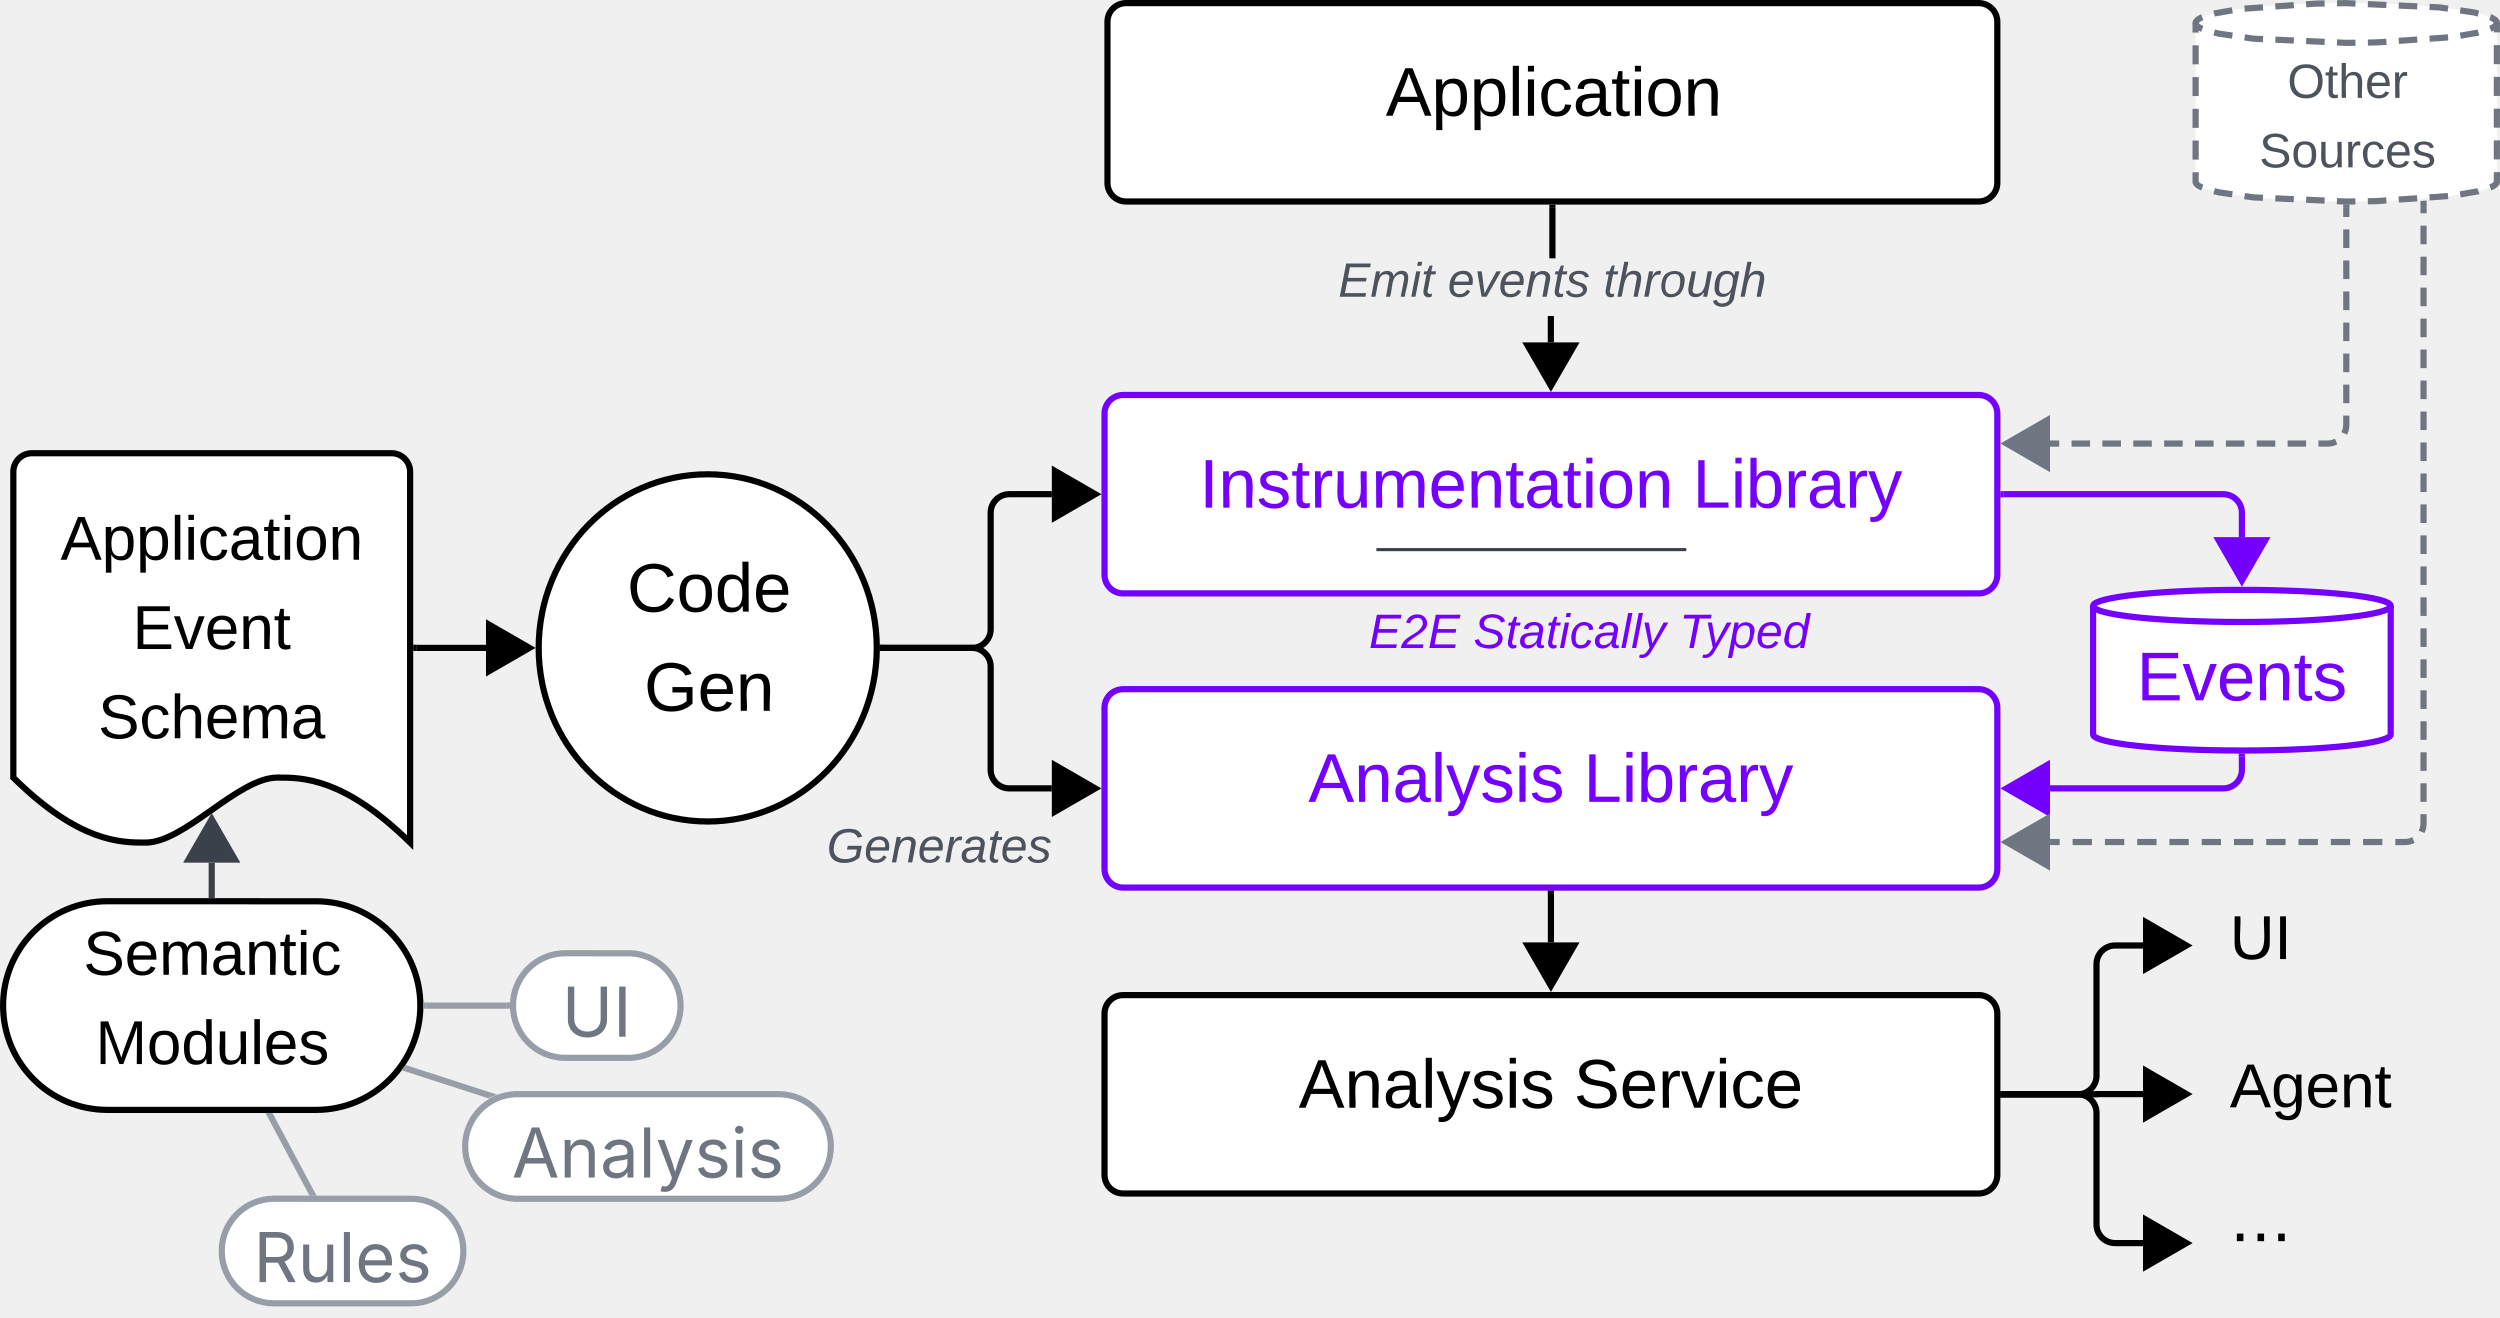
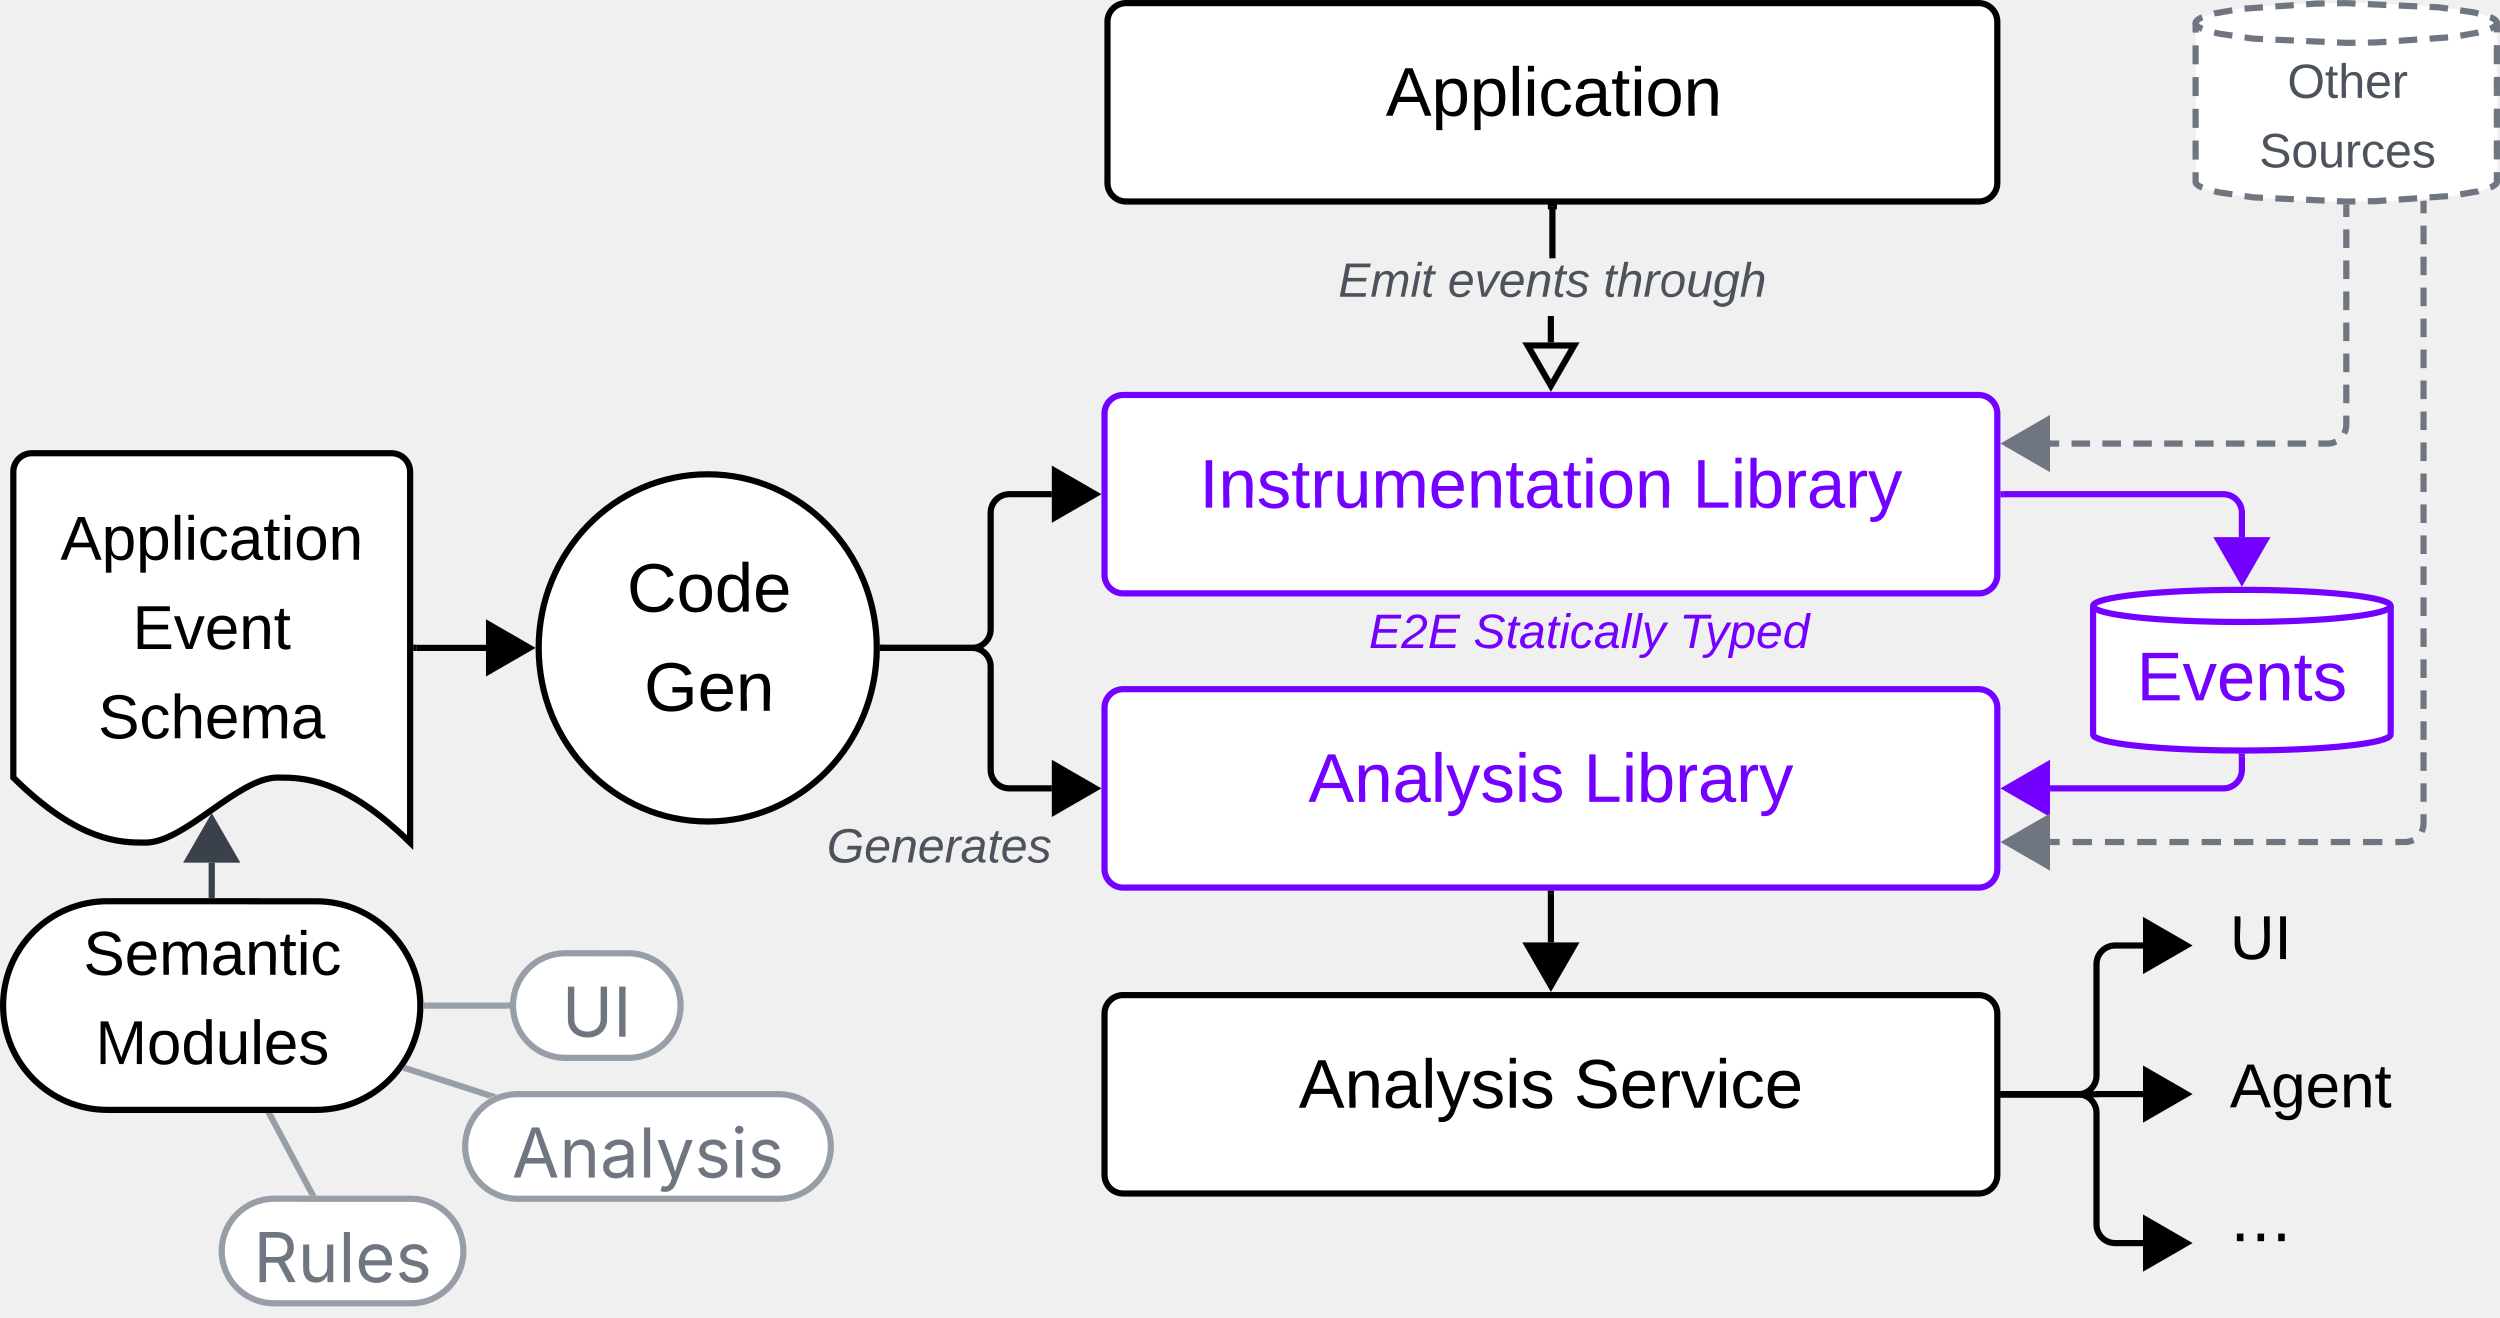
<svg xmlns="http://www.w3.org/2000/svg" viewBox="0 0 806.46 425">
  <defs>
-     <style>@media (prefers-color-scheme:dark){path:not([fill]){fill:#f0f6fc}[fill="#fff"]{fill:#161b22}[stroke="#000"]{stroke:#f0f6fc}[fill="#3a414a"],[fill="#4c535d"]{fill:#c9d1d9}[stroke="#3a414a"]{stroke:#c9d1d9}[fill="#6f7681"]{fill:#b1bac4}[stroke="#6f7681"]{stroke:#b1bac4}[fill="#979ea8"]{fill:#8c959f}[stroke="#979ea8"]{stroke:#8c959f}[fill="#7400ff"]{fill:#a371f7}[stroke="#7400ff"]{stroke:#a371f7}}</style>
+     <style>path[fill="none"]{fill:none}@media (prefers-color-scheme:dark){use:not([fill]):not([stroke-width]){fill:#f0f6fc}[stroke="#000"]:not([fill]){fill:none}[fill="#fff"]{fill:#161b22}[stroke="#000"]{stroke:#f0f6fc}[fill="#3a414a"],[fill="#4c535d"]{fill:#c9d1d9}[stroke="#3a414a"]{stroke:#c9d1d9}[fill="#6f7681"]{fill:#b1bac4}[stroke="#6f7681"]{stroke:#b1bac4}[fill="#979ea8"]{fill:#8c959f}[stroke="#979ea8"]{stroke:#8c959f}[fill="#7400ff"]{fill:#a371f7}[stroke="#7400ff"]{stroke:#a371f7}}</style>
    <path id="i" stroke="#000" d="M1688.56 912.98h-1.07l.03-.97-.02-.98h1.06z" />
    <path id="t" stroke="#000" d="M2050.03 1056.97H2049v-1.94h1.03z" />
  </defs>
  <g transform="translate(-1403.7 -703)">
    <path fill="#fff" stroke="#000" stroke-width="2" d="M1408 855.2a6 6 0 0 1 6-6h116a6 6 0 0 1 6 6v119.6c-21.38-20.97-34.7-20.97-42.75-20.97-12.8 0-29.83 20.98-42.63 20.98-7.93 0-21.37 0-42.62-20.97z" />
    <use href="#a" transform="translate(1423.2 883.56)" />
    <use href="#b" transform="translate(1446.44 912.36)" />
    <use href="#c" transform="translate(1435.36 941.16)" />
    <path fill="#fff" stroke="#7400ff" stroke-width="2" d="M1760 836.42a6 6 0 0 1 6-6h276a6 6 0 0 1 6 6v52a6 6 0 0 1-6 6h-276a6 6 0 0 1-6-6z" />
    <use href="#d" transform="translate(1790.6 866.76)" />
    <use href="#e" transform="translate(1949.68 866.76)" />
    <path fill="#fff" stroke="#000" stroke-width="2" d="M1686.53 912c0 30.93-24.4 56-54.53 56-30.12 0-54.53-25.07-54.53-56s24.4-56 54.53-56c30.12 0 54.53 25.07 54.53 56z" />
    <use href="#f" transform="translate(1605.96 900.3)" />
    <use href="#g" transform="translate(1611.48 932.3)" />
    <path fill="#fff" stroke="#7400ff" stroke-width="2" d="M1760 931.32a6 6 0 0 1 6-6h276a6 6 0 0 1 6 6v52a6 6 0 0 1-6 6h-276a6 6 0 0 1-6-6z" />
    <use href="#h" transform="translate(1825.76 961.66)" />
    <use href="#e" transform="translate(1914.52 961.66)" />
    <path fill="none" stroke="#000" stroke-width="2" d="M1538 912h22.48" />
    <path stroke="#000" stroke-width=".05" d="M1538.03 912.98H1537V911h1.03z" />
    <path stroke="#000" stroke-width="2" d="m1574.47 912-13 7.5v-15z" />
    <path fill="none" stroke="#000" stroke-width="2" d="M1688.53 912h28.74a6 6 0 0 0 6-6v-37.58a6 6 0 0 1 6-6H1743" />
    <use stroke-width=".05" href="#i" />
    <path stroke="#000" stroke-width="2" d="m1757 862.42-13 7.5v-15z" />
    <path fill="none" stroke="#000" stroke-width="2" d="M1688.53 912h28.74a6 6 0 0 1 6 6v33.32a6 6 0 0 0 6 6H1743" />
    <use stroke-width=".05" href="#i" />
    <path stroke="#000" stroke-width="2" d="m1757 957.32-13 7.5v-15z" />
    <use href="#j" transform="translate(1670.4 981.2)" />
    <path fill="#fff" stroke="#000" stroke-width="2" d="M1760.95 710a6 6 0 0 1 6-6H2042a6 6 0 0 1 6 6v52a6 6 0 0 1-6 6h-275.05a6 6 0 0 1-6-6z" />
    <use href="#k" transform="translate(1850.72 740.34)" />
    <path fill="none" stroke="#7400ff" stroke-width="2" d="M2050 862.42h70.9a6 6 0 0 1 6 6v7.87" />
    <path fill="#7400ff" stroke="#7400ff" stroke-width=".05" d="M2050.03 863.4H2049v-1.95h1.03z" />
    <path fill="#7400ff" stroke="#7400ff" stroke-width="2" d="m2126.9 890.28-7.5-13h15z" />
    <path fill="none" stroke="#7400ff" stroke-width="2" d="M2126.9 947.1v4.22a6 6 0 0 1-6 6H2065" />
    <path fill="#7400ff" stroke="#7400ff" stroke-width=".05" d="M2126.87 946.1h1v1.02h-1.95v-1.06z" />
    <path fill="#7400ff" stroke="#7400ff" stroke-width="2" d="m2051 957.32 13-7.5v15z" />
    <path fill="#fff" stroke="#000" stroke-width="2" d="M1760 1030a6 6 0 0 1 6-6h276a6 6 0 0 1 6 6v52a6 6 0 0 1-6 6h-276a6 6 0 0 1-6-6z" />
    <use href="#l" transform="translate(1822.64 1060.34)" />
    <use href="#m" transform="translate(1911.4 1060.34)" />
    <path fill="none" stroke="#000" stroke-width="2" d="M1904 991.32v15.7" />
    <path stroke="#000" stroke-width=".05" d="M1904.97 991.34h-1.94v-1.02h1.94z" />
    <path stroke="#000" stroke-width="2" d="m1904 1021-7.5-13h15z" />
    <path stroke="#000" stroke-width=".05" d="M1904.97 813.43h-1.94v-8.48h1.94zm.48-27.14h-1.95V770h1.95z" />
-     <path d="M1905.45 770.03h-1.95V769h1.95zm-1.45 57.39-7.5-13h15z" />
+     <path fill="none" stroke="#000" d="M1905.45 770.03h-1.95V769h1.95zm-1.45 57.39-7.5-13h15z" />
    <path stroke="#000" stroke-width=".05" d="m1904 829.37-9.2-15.9h18.4zm-5.8-13.96 5.8 10.07 5.8-10.06z" />
    <use href="#n" transform="translate(1835.4 798.73)" />
    <use href="#o" transform="translate(1870.75 798.73)" />
    <use href="#p" transform="translate(1920.88 798.73)" />
    <path fill="#fff" d="M2209.15 761.6c0 3.53-21.74 6.4-48.57 6.4s-48.58-2.87-48.58-6.4v-51.2c0-3.53 21.75-6.4 48.58-6.4s48.57 2.87 48.57 6.4z" />
    <path fill="none" stroke="#6f7681" stroke-width="2" d="m2203.2 764.66-.14.05-5.73 1m-3.94.54-5.97.42m-3.98.3-5.96.4m-3.98.28-3.23.23-2.75.04m-4 .06-2.97.04-3-.14m-3.97-.18-5.96-.27m-3.98-.17-5.96-.27m-3.98-.18-3.1-.14-2.85-.42m-3.94-.57-4.37-.64-1.5-.38m-3.82-1.14-.08-.03-.8-.4-.44-.27-.28-.22-.18-.18-.12-.14-.1-.13-.05-.1-.05-.1-.03-.1v-.1l-.02-.08v-3.09m0-4.1v-6.14m0-4.1v-6.15m0-4.1v-6.14m0-4.1v-6.13m0-4.1v-3.17l.02-.08.02-.1.04-.1.06-.1.07-.12.12-.14.17-.17.23-.2.4-.28.68-.36.34-.13m3.8-1.2.16-.04 5.73-1m3.94-.54 5.96-.42m3.97-.3 5.96-.4m3.98-.28 3.22-.23 2.75-.04m4-.06 2.98-.04 2.98.14m3.98.18 5.97.27m4 .17 5.96.27m3.98.18 3.08.14 2.86.42m3.94.57 4.37.64 1.5.38m3.8 1.14.1.03.8.4.44.27.27.22.2.18.1.14.1.13.06.1.04.1.03.1.02.1v3.17m0 4.1v6.14m0 4.1v6.15m0 4.1v6.14m0 4.1v6.13m0 4.1v3.25l-.04.1-.03.1-.05.1-.08.12-.1.14-.17.17-.25.2-.4.28-.67.36-.34.13" />
    <path fill="none" stroke="#6f7681" stroke-width="2" d="M2209.15 710.4v.18l-.04.1-.03.1-.05.1-.08.12-.1.14-.17.17-.25.2-.4.28-.67.36-.34.13m-3.8 1.2-.14.04-5.73 1m-3.94.54-5.97.43m-3.98.27-5.96.42m-3.98.3-3.23.2-2.75.05m-4 .06-2.97.04-3-.14m-3.97-.18-5.96-.27m-3.98-.17-5.96-.27m-3.98-.18-3.1-.14-2.85-.42m-3.94-.57-4.37-.64-1.5-.38m-3.82-1.14-.08-.03-.8-.4-.44-.27-.28-.22-.18-.18-.12-.14-.1-.13-.05-.1-.05-.1-.03-.1v-.1l-.02-.08v-.02" />
    <use href="#q" transform="translate(2141.58 734.57)" />
    <use href="#r" transform="translate(2132.5 756.97)" />
-     <path fill="none" d="M2111 990a6 6 0 0 1 6-6h84a6 6 0 0 1 6 6v36a6 6 0 0 1-6 6h-84a6 6 0 0 1-6-6z" />
    <use href="#s" transform="translate(2123 1012.38)" />
    <path fill="none" stroke="#000" stroke-width="2" d="M2050 1056h24a6 6 0 0 0 6-6v-36a6 6 0 0 1 6-6h9" />
    <use stroke-width=".05" href="#t" />
    <path stroke="#000" stroke-width="2" d="m2109 1008-13 7.5v-15z" />
-     <path fill="none" d="M2111 1036.02a6 6 0 0 1 6-6h84a6 6 0 0 1 6 6v39.82a6 6 0 0 1-6 6h-84a6 6 0 0 1-6-6z" />
    <use href="#u" transform="translate(2123 1060.2)" />
    <path fill="none" stroke="#000" stroke-width="2" d="M2050 1056h29.97l.03-.04.03-.03H2095" />
    <use stroke-width=".05" href="#t" />
    <path stroke="#000" stroke-width="2" d="m2109 1055.93-13 7.5v-15z" />
-     <path fill="none" d="M2111 1086a6 6 0 0 1 6-6h84a6 6 0 0 1 6 6v36a6 6 0 0 1-6 6h-84a6 6 0 0 1-6-6z" />
    <use href="#v" transform="translate(2123 1108.38)" />
    <path fill="none" stroke="#000" stroke-width="2" d="M2050 1056h24a6 6 0 0 1 6 6v36a6 6 0 0 0 6 6h9" />
    <use stroke-width=".05" href="#t" />
    <path stroke="#000" stroke-width="2" d="m2109 1104-13 7.5v-15z" />
    <path fill="none" stroke="#6f7681" stroke-width="2" d="M2160.58 770v3m0 4v6m0 4.02v6m0 4v6.02m0 4v6m0 4v6.02m0 4v6m0 4v3.02l-.08.93-.22.93-.36.87m-2.62 2.62-.87.36-.9.22-.95.08h-3m-3.97 0h-5.96m-3.98 0h-5.98m-3.98 0h-5.97m-3.98 0h-5.98m-3.98 0h-5.98m-3.98 0h-5.97m-3.98 0h-6m-3.97 0h-5.97m-3.98 0h-3" />
    <path fill="#6f7681" stroke="#6f7681" stroke-width=".05" d="M2160.56 769h1v1.03h-1.96v-1.07z" />
    <path fill="#6f7681" stroke="#6f7681" stroke-width="2" d="m2051 846.08 13-7.5v15z" />
    <path fill="none" stroke="#6f7681" stroke-width="2" d="M2185.5 768.8v3m0 4v6m0 4v5.98m0 4v6m0 4v6m0 3.98v6m0 4v6m0 4v5.98m0 4v6m0 4v6m0 3.98v6m0 4v6m0 4v5.98m0 4v6m0 4v5.98m0 4v6m0 4v6m0 3.98v6m0 4v6m0 4v5.98m0 4v3l-.07.93-.22.92-.35.86m-2.63 2.62-.87.36-.9.22-.95.08h-3.12m-4.17 0h-6.23m-4.17 0h-6.24m-4.17 0h-6.25m-4.17 0h-6.24m-4.17 0h-6.24m-4.17 0h-6.24m-4.17 0h-6.24m-4.16 0h-6.24m-4.17 0h-6.24m-4.18 0h-6.24m-4.17 0h-3.1" />
    <path fill="#6f7681" stroke="#6f7681" stroke-width=".05" d="M2186.47 768.83h-1.94v-.96l1.94-.14z" />
    <path fill="#6f7681" stroke="#6f7681" stroke-width="2" d="m2051 974.63 13-7.5v15z" />
    <path fill="#fff" stroke="#7400ff" stroke-width="2" d="M2174.9 939.92c0 2.86-21.5 5.18-48 5.18-26.52 0-48-2.32-48-5.18v-41.46c0-2.86 21.48-5.18 48-5.18 26.5 0 48 2.32 48 5.18z" />
    <path fill="none" stroke="#7400ff" stroke-width="2" d="M2174.9 898.46c0 2.87-21.5 5.18-48 5.18-26.52 0-48-2.3-48-5.18" />
    <use href="#w" transform="translate(2092.94 928.92)" />
-     <path fill="none" d="M1840.3 900.42a6 6 0 0 1 6-6h140.13a6 6 0 0 1 6 6v16.68a6 6 0 0 1-6 6H1846.3a6 6 0 0 1-6-6z" />
    <use href="#x" transform="translate(1845.3 912.03)" />
    <use href="#y" transform="translate(1879 912.03)" />
    <use href="#z" transform="translate(1945.42 912.03)" />
    <path fill="#fff" stroke="#000" stroke-width="2" d="M1505.65 993.74a33.64 33.64 0 1 1 0 67.29h-67.3a33.64 33.64 0 0 1-33.65-33.65 33.64 33.64 0 0 1 33.65-33.66z" />
    <use href="#A" transform="translate(1430.6 1017.46)" />
    <use href="#B" transform="translate(1434.48 1046.26)" />
    <path fill="none" stroke="#3a414a" stroke-width="2" d="M1472 991.74v-10.47" />
    <path fill="#3a414a" stroke="#3a414a" stroke-width=".05" d="M1472.97 992.74h-1.94v-1.03h1.94z" />
    <path fill="#3a414a" stroke="#3a414a" stroke-width="2" d="m1472 967.28 7.5 13h-15z" />
    <path fill="#fff" stroke="#979ea8" stroke-width="2" d="M1536.32 1089.7a16.86 16.86 0 1 1-.01 33.73h-44.22a16.87 16.87 0 1 1 0-33.74z" />
    <use href="#C" transform="translate(1485.48 1116.6)" />
    <path fill="#fff" stroke="#979ea8" stroke-width="2" d="M1654.85 1055.96a16.87 16.87 0 1 1 0 33.74h-84.8a16.88 16.88 0 0 1 0-33.74z" />
    <use href="#D" transform="translate(1568.82 1082.86)" />
    <path fill="#fff" stroke="#979ea8" stroke-width="2" d="M1605.96 1010.52a16.87 16.87 0 1 1 0 33.73h-19.9a16.87 16.87 0 0 1-.01-33.75z" />
    <use href="#E" transform="translate(1584.94 1037.42)" />
-     <path fill="none" stroke="#3a414a" d="M1848.2 880.3h99m-99 0h-.5m99.48 0h.5" />
    <path fill="none" stroke="#979ea8" stroke-width="2" d="m1490.94 1062.92 13.27 24.9" />
    <path fill="#979ea8" stroke="#979ea8" stroke-width=".05" d="m1491.82 1062.5-1.72.9-.73-1.36h2.2zm13.98 26.2h-2.22l-.24-.45 1.72-.92z" />
    <path fill="none" stroke="#979ea8" stroke-width="2" d="m1534.83 1047.7 26.86 8.7" />
    <path fill="#979ea8" stroke="#979ea8" stroke-width=".05" d="m1535.16 1046.8-.6 1.85-1.33-.43 1.15-1.45.1-.2zm28.87 9.33-2.64 1.1.56-1.77z" />
    <path fill="none" stroke="#979ea8" stroke-width="2" d="M1541.3 1027.4h25.88" />
    <path fill="#979ea8" stroke="#979ea8" stroke-width=".05" d="M1541.33 1028.36h-1.1l.07-.96-.04-1h1.07zm26.85-.96.13.96h-1.14v-1.95h1.15z" />
    <defs>
      <path id="F" d="m205 0-28-72H64L36 0H1l101-248h38L239 0zm-38-99-47-123c-12 45-31 82-46 123z" />
      <path id="G" d="M115-194c55 1 70 41 70 98S169 2 115 4C84 4 66-9 55-30l1 105H24l-1-265h31l2 30c10-21 28-34 59-34m-8 174c40 0 45-34 45-75s-6-73-45-74c-42 0-51 32-51 76 0 43 10 73 51 73" />
      <path id="H" d="M24 0v-261h32V0z" />
      <path id="I" d="M24-231v-30h32v30zM24 0v-190h32V0z" />
      <path id="J" d="M96-169c-40 0-48 33-48 73s9 75 48 75c24 0 41-14 43-38l32 2c-6 37-31 61-74 61-59 0-76-41-82-99-10-93 101-131 147-64 4 7 5 14 7 22l-32 3c-4-21-16-35-41-35" />
      <path id="K" d="M141-36C126-15 110 5 73 4 37 3 15-17 15-53c-1-64 63-63 125-63 3-35-9-54-41-54-24 1-41 7-42 31l-33-3c5-37 33-52 76-52 45 0 72 20 72 64v82c-1 20 7 32 28 27v20c-31 9-61-2-59-35M48-53c0 20 12 33 32 33 41-3 63-29 60-74-43 2-92-5-92 41" />
      <path id="L" d="M59-47c-2 24 18 29 38 22v24C64 9 27 4 27-40v-127H5v-23h24l9-43h21v43h35v23H59z" />
      <path id="M" d="M100-194c62-1 85 37 85 99 1 63-27 99-86 99S16-35 15-95c0-66 28-99 85-99M99-20c44 1 53-31 53-75 0-43-8-75-51-75s-53 32-53 75 10 74 51 75" />
      <path id="N" d="M117-194c89-4 53 116 60 194h-32v-121c0-31-8-49-39-48C34-167 62-67 57 0H25l-1-190h30c1 10-1 24 2 32 11-22 29-35 61-36" />
      <path id="O" d="M30 0v-248h187v28H63v79h144v27H63v87h162V0z" />
      <path id="P" d="M108 0H70L1-190h34L89-25l56-165h34" />
      <path id="Q" d="M100-194c63 0 86 42 84 106H49c0 40 14 67 53 68 26 1 43-12 49-29l28 8c-11 28-37 45-77 45C44 4 14-33 15-96c1-61 26-98 85-98m52 81c6-60-76-77-97-28-3 7-6 17-6 28z" />
      <path id="R" d="M185-189c-5-48-123-54-124 2 14 75 158 14 163 119 3 78-121 87-175 55-17-10-28-26-33-46l33-7c5 56 141 63 141-1 0-78-155-14-162-118-5-82 145-84 179-34 5 7 8 16 11 25" />
      <path id="S" d="M106-169C34-169 62-67 57 0H25v-261h32l-1 103c12-21 28-36 61-36 89 0 53 116 60 194h-32v-121c2-32-8-49-39-48" />
      <path id="T" d="M210-169c-67 3-38 105-44 169h-31v-121c0-29-5-50-35-48C34-165 62-65 56 0H25l-1-190h30c1 10-1 24 2 32 10-44 99-50 107 0 11-21 27-35 58-36 85-2 47 119 55 194h-31v-121c0-29-5-49-35-48" />
      <path id="U" fill="#7400ff" d="M33 0v-248h34V0z" />
      <path id="V" fill="#7400ff" d="M117-194c89-4 53 116 60 194h-32v-121c0-31-8-49-39-48C34-167 62-67 57 0H25l-1-190h30c1 10-1 24 2 32 11-22 29-35 61-36" />
      <path id="W" fill="#7400ff" d="M135-143c-3-34-86-38-87 0 15 53 115 12 119 90S17 21 10-45l28-5c4 36 97 45 98 0-10-56-113-15-118-90-4-57 82-63 122-42 12 7 21 19 24 35" />
      <path id="X" fill="#7400ff" d="M59-47c-2 24 18 29 38 22v24C64 9 27 4 27-40v-127H5v-23h24l9-43h21v43h35v23H59z" />
      <path id="Y" fill="#7400ff" d="M114-163C36-179 61-72 57 0H25l-1-190h30c1 12-1 29 2 39 6-27 23-49 58-41z" />
      <path id="Z" fill="#7400ff" d="M84 4C-5 8 30-112 23-190h32v120c0 31 7 50 39 49 72-2 45-101 50-169h31l1 190h-30c-1-10 1-25-2-33-11 22-28 36-60 37" />
      <path id="aa" fill="#7400ff" d="M210-169c-67 3-38 105-44 169h-31v-121c0-29-5-50-35-48C34-165 62-65 56 0H25l-1-190h30c1 10-1 24 2 32 10-44 99-50 107 0 11-21 27-35 58-36 85-2 47 119 55 194h-31v-121c0-29-5-49-35-48" />
      <path id="ab" fill="#7400ff" d="M100-194c63 0 86 42 84 106H49c0 40 14 67 53 68 26 1 43-12 49-29l28 8c-11 28-37 45-77 45C44 4 14-33 15-96c1-61 26-98 85-98m52 81c6-60-76-77-97-28-3 7-6 17-6 28z" />
      <path id="ac" fill="#7400ff" d="M141-36C126-15 110 5 73 4 37 3 15-17 15-53c-1-64 63-63 125-63 3-35-9-54-41-54-24 1-41 7-42 31l-33-3c5-37 33-52 76-52 45 0 72 20 72 64v82c-1 20 7 32 28 27v20c-31 9-61-2-59-35M48-53c0 20 12 33 32 33 41-3 63-29 60-74-43 2-92-5-92 41" />
      <path id="ad" fill="#7400ff" d="M24-231v-30h32v30zM24 0v-190h32V0z" />
      <path id="ae" fill="#7400ff" d="M100-194c62-1 85 37 85 99 1 63-27 99-86 99S16-35 15-95c0-66 28-99 85-99M99-20c44 1 53-31 53-75 0-43-8-75-51-75s-53 32-53 75 10 74 51 75" />
      <path id="af" fill="#7400ff" d="M30 0v-248h33v221h125V0z" />
      <path id="ag" fill="#7400ff" d="M115-194c53 0 69 39 70 98 0 66-23 100-70 100C84 3 66-7 56-30L54 0H23l1-261h32v101c10-23 28-34 59-34m-8 174c40 0 45-34 45-75 0-40-5-75-45-74-42 0-51 32-51 76 0 43 10 73 51 73" />
      <path id="ah" fill="#7400ff" d="M179-190 93 31C79 59 56 82 12 73V49c39 6 53-20 64-50L1-190h34L92-34l54-156z" />
      <path id="ai" d="M212-179c-10-28-35-45-73-45-59 0-87 40-87 99 0 60 29 101 89 101 43 0 62-24 78-52l27 14C228-24 195 4 139 4 59 4 22-46 18-125c-6-104 99-153 187-111 19 9 31 26 39 46" />
      <path id="aj" d="M85-194c31 0 48 13 60 33l-1-100h32l1 261h-30c-2-10 0-23-3-31C134-8 116 4 85 4 32 4 16-35 15-94c0-66 23-100 70-100m9 24c-40 0-46 34-46 75 0 40 6 74 45 74 42 0 51-32 51-76 0-42-9-74-50-73" />
      <path id="ak" d="M143 4C61 4 22-44 18-125c-5-107 100-154 193-111 17 8 29 25 37 43l-32 9c-13-25-37-40-76-40-61 0-88 39-88 99 0 61 29 100 91 101 35 0 62-11 79-27v-45h-74v-28h105v86C228-13 192 4 143 4" />
      <path id="al" fill="#7400ff" d="m205 0-28-72H64L36 0H1l101-248h38L239 0zm-38-99-47-123c-12 45-31 82-46 123z" />
      <path id="am" fill="#7400ff" d="M24 0v-261h32V0z" />
      <path id="an" fill="#4c535d" d="M52-101C46-14 166-7 216-51l9-45h-74l6-28h105l-18 87C217-12 181 4 130 4 60 4 18-31 18-101c0-106 78-167 188-146 30 6 48 27 59 54l-34 9c-10-26-31-41-67-40-75 1-107 50-112 123" />
      <path id="ao" fill="#4c535d" d="M111-194c62-3 86 47 72 106H45c-7 38 6 69 45 68 27-1 43-14 53-32l24 11C152-15 129 4 87 4 38 3 12-23 12-71c0-70 32-119 99-123m44 81c14-66-71-72-95-28-4 8-8 17-11 28z" />
      <path id="ap" fill="#4c535d" d="M67-158c22-48 132-52 116 29L158 0h-32l25-140c3-38-53-32-70-12C52-117 51-52 38 0H6l36-190h30" />
      <path id="aq" fill="#4c535d" d="M66-151c12-25 30-51 66-40l-6 26C45-176 58-65 38 0H6l36-190h30" />
      <path id="ar" fill="#4c535d" d="M165-48c-4 18 1 34 23 27l-3 20c-29 8-62 0-52-35h-2C116-14 99 4 63 4 30 4 8-16 8-49c0-68 71-67 138-67 10-26 0-56-31-54-26 1-42 9-47 31l-32-5c8-67 160-71 144 15-5 28-9 54-15 81M42-50c3 52 80 24 89-6 7-12 7-24 11-38-47 1-103-4-100 44" />
      <path id="as" fill="#4c535d" d="M51-54c-9 22 5 41 31 30L79-1C43 14 10-4 19-52l22-115H19l5-23h22l19-43h21l-9 43h35l-4 23H73" />
      <path id="at" fill="#4c535d" d="M55-144c13 50 104 24 104 88C159 21 15 23 1-39l26-10c6 40 102 42 102-4-13-50-104-23-104-87 0-71 143-71 148-8l-29 4c-5-35-85-37-89 0" />
      <path id="au" d="M179-190 93 31C79 59 56 82 12 73V49c39 6 53-20 64-50L1-190h34L92-34l54-156z" />
      <path id="av" d="M135-143c-3-34-86-38-87 0 15 53 115 12 119 90S17 21 10-45l28-5c4 36 97 45 98 0-10-56-113-15-118-90-4-57 82-63 122-42 12 7 21 19 24 35" />
      <path id="aw" d="M114-163C36-179 61-72 57 0H25l-1-190h30c1 12-1 29 2 39 6-27 23-49 58-41z" />
      <path id="ax" fill="#4c535d" d="m11 0 48-248h184l-5 28H87l-15 79h140l-5 27H67L50-27h158l-5 27z" />
      <path id="ay" fill="#4c535d" d="M248-111c6-24 9-61-24-58-72 9-57 108-77 169h-31l26-142c3-37-50-30-64-10C52-115 50-51 37 0H6l36-190h30c-1 10-6 24-4 32 13-43 101-52 105 5 13-22 29-41 61-41 90 0 28 129 23 194h-31" />
      <path id="az" fill="#4c535d" d="m50-231 6-30h32l-6 30zM6 0l37-190h31L37 0z" />
      <path id="aA" fill="#4c535d" d="M89 0H52L20-190h33L74-25l89-165h34" />
      <path id="aB" fill="#4c535d" d="M67-158c15-20 31-36 64-36 94 0 33 127 27 194h-32l25-140c3-38-53-32-70-12C52-117 51-51 37 0H6l51-261h31" />
      <path id="aC" fill="#4c535d" d="M30-147c31-64 166-65 159 27C183-49 158 1 86 4 9 8 1-88 30-147M88-20c53 0 68-48 68-100 0-31-11-51-44-50-52 1-68 46-68 97 0 32 13 53 44 53" />
      <path id="aD" fill="#4c535d" d="M67 3c-93-2-31-127-26-193h32L48-50c-3 39 53 32 70 12 30-34 30-101 43-152h32L157 0h-30c1-10 6-24 4-33-14 20-29 37-64 36" />
      <path id="aE" fill="#4c535d" d="M103-194c29 0 47 14 56 36 2-11 5-23 8-32h30L160-5C157 61 82 97 21 62 9 55 4 45 1 30l28-7c7 42 83 31 92-3 4-16 9-38 13-55-13 20-29 36-62 36-40 0-60-25-60-64 0-71 23-131 91-131m4 24c-53 0-58 54-61 104-2 27 10 44 36 44 49 0 65-50 67-102 1-29-15-46-42-46" />
      <path id="aF" fill="#4c535d" d="M140-251c81 0 123 46 123 126C263-46 219 4 140 4 59 4 17-45 17-125s42-126 123-126m0 227c63 0 89-41 89-101s-29-99-89-99c-61 0-89 39-89 99S79-25 140-24" />
      <path id="aG" fill="#4c535d" d="M59-47c-2 24 18 29 38 22v24C64 9 27 4 27-40v-127H5v-23h24l9-43h21v43h35v23H59z" />
      <path id="aH" fill="#4c535d" d="M106-169C34-169 62-67 57 0H25v-261h32l-1 103c12-21 28-36 61-36 89 0 53 116 60 194h-32v-121c2-32-8-49-39-48" />
      <path id="aI" fill="#4c535d" d="M100-194c63 0 86 42 84 106H49c0 40 14 67 53 68 26 1 43-12 49-29l28 8c-11 28-37 45-77 45C44 4 14-33 15-96c1-61 26-98 85-98m52 81c6-60-76-77-97-28-3 7-6 17-6 28z" />
      <path id="aJ" fill="#4c535d" d="M114-163C36-179 61-72 57 0H25l-1-190h30c1 12-1 29 2 39 6-27 23-49 58-41z" />
      <path id="aK" fill="#4c535d" d="M185-189c-5-48-123-54-124 2 14 75 158 14 163 119 3 78-121 87-175 55-17-10-28-26-33-46l33-7c5 56 141 63 141-1 0-78-155-14-162-118-5-82 145-84 179-34 5 7 8 16 11 25" />
      <path id="aL" fill="#4c535d" d="M100-194c62-1 85 37 85 99 1 63-27 99-86 99S16-35 15-95c0-66 28-99 85-99M99-20c44 1 53-31 53-75 0-43-8-75-51-75s-53 32-53 75 10 74 51 75" />
      <path id="aM" fill="#4c535d" d="M84 4C-5 8 30-112 23-190h32v120c0 31 7 50 39 49 72-2 45-101 50-169h31l1 190h-30c-1-10 1-25-2-33-11 22-28 36-60 37" />
      <path id="aN" fill="#4c535d" d="M96-169c-40 0-48 33-48 73s9 75 48 75c24 0 41-14 43-38l32 2c-6 37-31 61-74 61-59 0-76-41-82-99-10-93 101-131 147-64 4 7 5 14 7 22l-32 3c-4-21-16-35-41-35" />
      <path id="aO" fill="#4c535d" d="M135-143c-3-34-86-38-87 0 15 53 115 12 119 90S17 21 10-45l28-5c4 36 97 45 98 0-10-56-113-15-118-90-4-57 82-63 122-42 12 7 21 19 24 35" />
      <path id="aP" d="M232-93c-1 65-40 97-104 97C67 4 28-28 28-90v-158h33c8 89-33 224 67 224 102 0 64-133 71-224h33z" />
      <path id="aQ" d="M33 0v-248h34V0z" />
      <path id="aR" d="M177-190C167-65 218 103 67 71c-23-6-38-20-44-43l32-5c15 47 100 32 89-28v-30C133-14 115 1 83 1 29 1 15-40 15-95c0-56 16-97 71-98 29-1 48 16 59 35 1-10 0-23 2-32zM94-22c36 0 50-32 50-73 0-42-14-75-50-75-39 0-46 34-46 75s6 73 46 73" />
      <path id="bv" d="M41-134h38v44H41zm120 0h38v44h-38zm120 0h38v44h-38z" />
      <path id="aS" fill="#7400ff" d="M30 0v-248h187v28H63v79h144v27H63v87h162V0z" />
      <path id="aT" fill="#7400ff" d="M108 0H70L1-190h34L89-25l56-165h34" />
      <path id="aU" fill="#7400ff" d="m11 0 48-248h184l-5 28H87l-15 79h140l-5 27H67L50-27h158l-5 27z" />
      <path id="aV" fill="#7400ff" d="M123-251c66 0 92 69 53 113C138-94 73-75 39-27h128l-5 27H-2c17-92 123-93 159-163 14-28-1-64-36-62-29 2-46 17-54 41l-30-6c13-36 37-61 86-61" />
      <path id="aW" fill="#7400ff" d="M194-120c59 52 2 134-86 124-53-6-90-18-98-63l31-7c8 30 29 43 70 43 46 0 84-17 71-62-32-43-135-20-137-98-3-89 178-90 191-16l-30 9c-8-48-127-53-127 5 0 53 81 35 115 65" />
      <path id="aX" fill="#7400ff" d="M51-54c-9 22 5 41 31 30L79-1C43 14 10-4 19-52l22-115H19l5-23h22l19-43h21l-9 43h35l-4 23H73" />
      <path id="aY" fill="#7400ff" d="M165-48c-4 18 1 34 23 27l-3 20c-29 8-62 0-52-35h-2C116-14 99 4 63 4 30 4 8-16 8-49c0-68 71-67 138-67 10-26 0-56-31-54-26 1-42 9-47 31l-32-5c8-67 160-71 144 15-5 28-9 54-15 81M42-50c3 52 80 24 89-6 7-12 7-24 11-38-47 1-103-4-100 44" />
      <path id="aZ" fill="#7400ff" d="m50-231 6-30h32l-6 30zM6 0l37-190h31L37 0z" />
      <path id="ba" fill="#7400ff" d="M44-68c0 29 11 47 38 47 30 0 42-19 51-41l28 9C148-21 126 4 82 4 31 4 10-29 12-85c3-77 74-140 146-93 12 8 15 23 18 40l-31 5c-1-22-13-36-36-36-52 0-65 49-65 101" />
      <path id="bb" fill="#7400ff" d="m6 0 50-261h32L37 0z" />
      <path id="bc" fill="#7400ff" d="M198-190 69 30C53 58 25 83-20 72c4-11-1-27 19-22 33-1 43-29 59-52L20-190h32L79-34l84-156z" />
      <path id="bd" fill="#7400ff" d="M151-220 108 0H75l42-220H32l6-28h203l-5 28z" />
      <path id="be" fill="#7400ff" d="M67-162c32-53 139-36 121 50C175-51 163 2 97 4 68 4 52-11 42-31 38 6 28 39 22 75H-9l50-265h29c-1 10 0 20-3 28m89 36c0-26-10-43-35-43-54 0-67 50-69 103-1 29 14 45 42 46 53 0 62-58 62-106" />
      <path id="bf" fill="#7400ff" d="M111-194c62-3 86 47 72 106H45c-7 38 6 69 45 68 27-1 43-14 53-32l24 11C152-15 129 4 87 4 38 3 12-23 12-71c0-70 32-119 99-123m44 81c14-66-71-72-95-28-4 8-8 17-11 28z" />
      <path id="bg" fill="#7400ff" d="M133-28C103 26-5 8 13-77c13-62 24-115 90-117 29-1 46 15 56 35l19-102h32L160 0h-30zM45-64c-2 27 10 43 35 43 54-1 69-50 69-103 0-29-15-46-42-46-53-1-58 58-62 106" />
      <path id="bh" d="m240 0 2-218c-23 76-54 145-80 218h-23L58-218 59 0H30v-248h44l77 211c21-75 51-140 76-211h43V0z" />
      <path id="bi" d="M84 4C-5 8 30-112 23-190h32v120c0 31 7 50 39 49 72-2 45-101 50-169h31l1 190h-30c-1-10 1-25-2-33-11 22-28 36-60 37" />
      <path id="bj" fill="#6f7681" d="M180 0v-1490h510c348 0 508 194 508 460 0 198-88 351-276 417L1256 0h-220L726-579c-117 2-238 0-356 1V0zm190-747h312c235 0 327-108 327-283 0-177-92-293-329-293H370z" />
      <path id="bk" fill="#6f7681" d="M537 14c-226 0-379-139-379-422v-710h180v695c0 172 97 275 253 275 160 0 281-109 281-300v-670h181V0H879v-209C806-46 684 14 537 14" />
      <path id="bl" fill="#6f7681" d="M338-1490V0H158v-1490z" />
      <path id="bm" fill="#6f7681" d="M628 24c-324 0-524-230-524-574 0-343 198-582 503-582 237 0 487 146 487 559v75H286c9 234 145 362 343 362 132 0 231-58 273-172l174 48C1024-91 857 24 628 24M287-650h624c-17-190-120-322-304-322-192 0-309 151-320 322" />
      <path id="bn" fill="#6f7681" d="M538 24C308 24 148-78 108-271l171-41c32 123 123 178 257 178 156 0 256-77 256-169 0-77-54-128-164-154l-186-44c-203-48-300-148-300-305 0-192 176-326 414-326 230 0 351 112 402 269l-163 42c-31-80-94-158-238-158-133 0-233 69-233 162 0 83 57 129 188 160l169 40c203 48 298 149 298 302 0 196-179 339-441 339" />
      <path id="bo" fill="#6f7681" d="m52 0 541-1490h220L1361 0h-200l-149-416H398L254 0zm404-582h497c-103-290-145-390-251-756-108 377-145 460-246 756" />
      <path id="bp" fill="#6f7681" d="M338-670V0H158v-1118h173l1 207c72-158 192-221 342-221 226 0 378 139 378 422V0H872v-695c0-172-96-275-252-275-161 0-282 109-282 300" />
      <path id="bq" fill="#6f7681" d="M471 26C259 26 90-98 90-318c0-256 228-303 435-329 202-27 287-16 287-108 0-139-79-219-234-219-161 0-248 86-283 164l-173-57c86-203 278-265 451-265 150 0 419 46 419 395V0H815v-152h-12C765-73 660 26 471 26m31-159c199 0 310-134 310-271v-155c-30 35-226 55-295 64-131 17-246 59-246 186 0 116 97 176 231 176" />
      <path id="br" fill="#6f7681" d="m140 405 46-156c120 36 205 19 263-150l32-93L54-1118h197c107 313 237 620 324 950 87-331 219-637 326-950h196L606 167c-68 178-176 259-334 259-64 0-113-12-132-21" />
      <path id="bs" fill="#6f7681" d="M158 0v-1118h180V0zm91-1301c-68 0-125-53-125-119s57-119 125-119c69 0 126 53 126 119s-57 119-126 119" />
      <path id="bt" fill="#6f7681" d="M763 24c-353 0-583-224-583-531v-983h190v968c0 214 149 370 393 370 243 0 391-156 391-370v-968h190v983c0 307-230 531-581 531" />
      <path id="bu" fill="#6f7681" d="M370-1490V0H180v-1490z" />
      <g id="a">
        <use href="#F" transform="scale(.05556)" />
        <use href="#G" transform="translate(13.33)scale(.05556)" />
        <use href="#G" transform="translate(24.44)scale(.05556)" />
        <use href="#H" transform="translate(35.56)scale(.05556)" />
        <use href="#I" transform="translate(39.94)scale(.05556)" />
        <use href="#J" transform="translate(44.33)scale(.05556)" />
        <use href="#K" transform="translate(54.33)scale(.05556)" />
        <use href="#L" transform="translate(65.44)scale(.05556)" />
        <use href="#I" transform="translate(71)scale(.05556)" />
        <use href="#M" transform="translate(75.39)scale(.05556)" />
        <use href="#N" transform="translate(86.5)scale(.05556)" />
      </g>
      <g id="b">
        <use href="#O" transform="scale(.05556)" />
        <use href="#P" transform="translate(13.33)scale(.05556)" />
        <use href="#Q" transform="translate(23.33)scale(.05556)" />
        <use href="#N" transform="translate(34.44)scale(.05556)" />
        <use href="#L" transform="translate(45.56)scale(.05556)" />
      </g>
      <g id="c">
        <use href="#R" transform="scale(.05556)" />
        <use href="#J" transform="translate(13.33)scale(.05556)" />
        <use href="#S" transform="translate(23.33)scale(.05556)" />
        <use href="#Q" transform="translate(34.44)scale(.05556)" />
        <use href="#T" transform="translate(45.56)scale(.05556)" />
        <use href="#K" transform="translate(62.17)scale(.05556)" />
      </g>
      <g id="d">
        <use href="#U" transform="scale(.06173)" />
        <use href="#V" transform="translate(6.17)scale(.06173)" />
        <use href="#W" transform="translate(18.52)scale(.06173)" />
        <use href="#X" transform="translate(29.63)scale(.06173)" />
        <use href="#Y" transform="translate(35.8)scale(.06173)" />
        <use href="#Z" transform="translate(43.15)scale(.06173)" />
        <use href="#aa" transform="translate(55.5)scale(.06173)" />
        <use href="#ab" transform="translate(73.95)scale(.06173)" />
        <use href="#V" transform="translate(86.3)scale(.06173)" />
        <use href="#X" transform="translate(98.64)scale(.06173)" />
        <use href="#ac" transform="translate(104.81)scale(.06173)" />
        <use href="#X" transform="translate(117.16)scale(.06173)" />
        <use href="#ad" transform="translate(123.33)scale(.06173)" />
        <use href="#ae" transform="translate(128.21)scale(.06173)" />
        <use href="#V" transform="translate(140.56)scale(.06173)" />
      </g>
      <g id="e">
        <use href="#af" transform="scale(.06173)" />
        <use href="#ad" transform="translate(12.35)scale(.06173)" />
        <use href="#ag" transform="translate(17.22)scale(.06173)" />
        <use href="#Y" transform="translate(29.57)scale(.06173)" />
        <use href="#ac" transform="translate(36.91)scale(.06173)" />
        <use href="#Y" transform="translate(49.26)scale(.06173)" />
        <use href="#ah" transform="translate(56.6)scale(.06173)" />
      </g>
      <g id="f">
        <use href="#ai" transform="scale(.06173)" />
        <use href="#M" transform="translate(15.99)scale(.06173)" />
        <use href="#aj" transform="translate(28.33)scale(.06173)" />
        <use href="#Q" transform="translate(40.68)scale(.06173)" />
      </g>
      <g id="g">
        <use href="#ak" transform="scale(.06173)" />
        <use href="#Q" transform="translate(17.28)scale(.06173)" />
        <use href="#N" transform="translate(29.63)scale(.06173)" />
      </g>
      <g id="h">
        <use href="#al" transform="scale(.06173)" />
        <use href="#V" transform="translate(14.81)scale(.06173)" />
        <use href="#ac" transform="translate(27.16)scale(.06173)" />
        <use href="#am" transform="translate(39.5)scale(.06173)" />
        <use href="#ah" transform="translate(44.38)scale(.06173)" />
        <use href="#W" transform="translate(55.5)scale(.06173)" />
        <use href="#ad" transform="translate(66.6)scale(.06173)" />
        <use href="#W" transform="translate(71.48)scale(.06173)" />
      </g>
      <g id="j">
        <use href="#an" transform="scale(.04321)" />
        <use href="#ao" transform="translate(12.1)scale(.04321)" />
        <use href="#ap" transform="translate(20.74)scale(.04321)" />
        <use href="#ao" transform="translate(29.38)scale(.04321)" />
        <use href="#aq" transform="translate(38.02)scale(.04321)" />
        <use href="#ar" transform="translate(43.17)scale(.04321)" />
        <use href="#as" transform="translate(51.8)scale(.04321)" />
        <use href="#ao" transform="translate(56.13)scale(.04321)" />
        <use href="#at" transform="translate(64.77)scale(.04321)" />
      </g>
      <g id="k">
        <use href="#F" transform="scale(.06173)" />
        <use href="#G" transform="translate(14.81)scale(.06173)" />
        <use href="#G" transform="translate(27.16)scale(.06173)" />
        <use href="#H" transform="translate(39.5)scale(.06173)" />
        <use href="#I" transform="translate(44.38)scale(.06173)" />
        <use href="#J" transform="translate(49.26)scale(.06173)" />
        <use href="#K" transform="translate(60.37)scale(.06173)" />
        <use href="#L" transform="translate(72.72)scale(.06173)" />
        <use href="#I" transform="translate(78.89)scale(.06173)" />
        <use href="#M" transform="translate(83.77)scale(.06173)" />
        <use href="#N" transform="translate(96.11)scale(.06173)" />
      </g>
      <g id="l">
        <use href="#F" transform="scale(.06173)" />
        <use href="#N" transform="translate(14.81)scale(.06173)" />
        <use href="#K" transform="translate(27.16)scale(.06173)" />
        <use href="#H" transform="translate(39.5)scale(.06173)" />
        <use href="#au" transform="translate(44.38)scale(.06173)" />
        <use href="#av" transform="translate(55.5)scale(.06173)" />
        <use href="#I" transform="translate(66.6)scale(.06173)" />
        <use href="#av" transform="translate(71.48)scale(.06173)" />
      </g>
      <g id="m">
        <use href="#R" transform="scale(.06173)" />
        <use href="#Q" transform="translate(14.81)scale(.06173)" />
        <use href="#aw" transform="translate(27.16)scale(.06173)" />
        <use href="#P" transform="translate(34.5)scale(.06173)" />
        <use href="#I" transform="translate(45.62)scale(.06173)" />
        <use href="#J" transform="translate(50.5)scale(.06173)" />
        <use href="#Q" transform="translate(61.6)scale(.06173)" />
      </g>
      <g id="n">
        <use href="#ax" transform="scale(.04321)" />
        <use href="#ay" transform="translate(10.37)scale(.04321)" />
        <use href="#az" transform="translate(23.29)scale(.04321)" />
        <use href="#as" transform="translate(26.7)scale(.04321)" />
      </g>
      <g id="o">
        <use href="#ao" transform="scale(.04321)" />
        <use href="#aA" transform="translate(8.64)scale(.04321)" />
        <use href="#ao" transform="translate(16.42)scale(.04321)" />
        <use href="#ap" transform="translate(25.06)scale(.04321)" />
        <use href="#as" transform="translate(33.7)scale(.04321)" />
        <use href="#at" transform="translate(38.02)scale(.04321)" />
      </g>
      <g id="p">
        <use href="#as" transform="scale(.04321)" />
        <use href="#aB" transform="translate(4.32)scale(.04321)" />
        <use href="#aq" transform="translate(12.96)scale(.04321)" />
        <use href="#aC" transform="translate(18.1)scale(.04321)" />
        <use href="#aD" transform="translate(26.75)scale(.04321)" />
        <use href="#aE" transform="translate(35.39)scale(.04321)" />
        <use href="#aB" transform="translate(44.03)scale(.04321)" />
      </g>
      <g id="q">
        <use href="#aF" transform="scale(.04321)" />
        <use href="#aG" transform="translate(12.1)scale(.04321)" />
        <use href="#aH" transform="translate(16.42)scale(.04321)" />
        <use href="#aI" transform="translate(25.06)scale(.04321)" />
        <use href="#aJ" transform="translate(33.7)scale(.04321)" />
      </g>
      <g id="r">
        <use href="#aK" transform="scale(.04321)" />
        <use href="#aL" transform="translate(10.37)scale(.04321)" />
        <use href="#aM" transform="translate(19.01)scale(.04321)" />
        <use href="#aJ" transform="translate(27.65)scale(.04321)" />
        <use href="#aN" transform="translate(32.8)scale(.04321)" />
        <use href="#aI" transform="translate(40.57)scale(.04321)" />
        <use href="#aO" transform="translate(49.22)scale(.04321)" />
      </g>
      <g id="s">
        <use href="#aP" transform="scale(.05556)" />
        <use href="#aQ" transform="translate(14.39)scale(.05556)" />
      </g>
      <g id="u">
        <use href="#F" transform="scale(.05556)" />
        <use href="#aR" transform="translate(13.33)scale(.05556)" />
        <use href="#Q" transform="translate(24.44)scale(.05556)" />
        <use href="#N" transform="translate(35.56)scale(.05556)" />
        <use href="#L" transform="translate(46.67)scale(.05556)" />
      </g>
      <g id="w">
        <use href="#aS" transform="scale(.06173)" />
        <use href="#aT" transform="translate(14.81)scale(.06173)" />
        <use href="#ab" transform="translate(25.93)scale(.06173)" />
        <use href="#V" transform="translate(38.27)scale(.06173)" />
        <use href="#X" transform="translate(50.62)scale(.06173)" />
        <use href="#W" transform="translate(56.79)scale(.06173)" />
      </g>
      <g id="x">
        <use href="#aU" transform="scale(.04321)" />
        <use href="#aV" transform="translate(10.37)scale(.04321)" />
        <use href="#aU" transform="translate(19.01)scale(.04321)" />
      </g>
      <g id="y">
        <use href="#aW" transform="scale(.04321)" />
        <use href="#aX" transform="translate(10.37)scale(.04321)" />
        <use href="#aY" transform="translate(14.7)scale(.04321)" />
        <use href="#aX" transform="translate(23.33)scale(.04321)" />
        <use href="#aZ" transform="translate(27.65)scale(.04321)" />
        <use href="#ba" transform="translate(31.07)scale(.04321)" />
        <use href="#aY" transform="translate(38.85)scale(.04321)" />
        <use href="#bb" transform="translate(47.49)scale(.04321)" />
        <use href="#bb" transform="translate(50.9)scale(.04321)" />
        <use href="#bc" transform="translate(54.31)scale(.04321)" />
      </g>
      <g id="z">
        <use href="#bd" transform="scale(.04321)" />
        <use href="#bc" transform="translate(8.3)scale(.04321)" />
        <use href="#be" transform="translate(16.07)scale(.04321)" />
        <use href="#bf" transform="translate(24.72)scale(.04321)" />
        <use href="#bg" transform="translate(33.36)scale(.04321)" />
      </g>
      <g id="A">
        <use href="#R" transform="scale(.05556)" />
        <use href="#Q" transform="translate(13.33)scale(.05556)" />
        <use href="#T" transform="translate(24.44)scale(.05556)" />
        <use href="#K" transform="translate(41.06)scale(.05556)" />
        <use href="#N" transform="translate(52.17)scale(.05556)" />
        <use href="#L" transform="translate(63.28)scale(.05556)" />
        <use href="#I" transform="translate(68.83)scale(.05556)" />
        <use href="#J" transform="translate(73.22)scale(.05556)" />
      </g>
      <g id="B">
        <use href="#bh" transform="scale(.05556)" />
        <use href="#M" transform="translate(16.61)scale(.05556)" />
        <use href="#aj" transform="translate(27.72)scale(.05556)" />
        <use href="#bi" transform="translate(38.83)scale(.05556)" />
        <use href="#H" transform="translate(49.94)scale(.05556)" />
        <use href="#Q" transform="translate(54.33)scale(.05556)" />
        <use href="#av" transform="translate(65.44)scale(.05556)" />
      </g>
      <g id="C">
        <use href="#bj" transform="scale(.01085)" />
        <use href="#bk" transform="translate(14.3)scale(.01085)" />
        <use href="#bl" transform="translate(27.44)scale(.01085)" />
        <use href="#bm" transform="translate(32.82)scale(.01085)" />
        <use href="#bn" transform="translate(45.78)scale(.01085)" />
      </g>
      <g id="D">
        <use href="#bo" transform="scale(.01085)" />
        <use href="#bp" transform="translate(15.33)scale(.01085)" />
        <use href="#bq" transform="translate(28.46)scale(.01085)" />
        <use href="#bl" transform="translate(40.94)scale(.01085)" />
        <use href="#br" transform="translate(46.43)scale(.01085)" />
        <use href="#bn" transform="translate(58.92)scale(.01085)" />
        <use href="#bs" transform="translate(70.65)scale(.01085)" />
        <use href="#bn" transform="translate(76.03)scale(.01085)" />
      </g>
      <g id="E">
        <use href="#bt" transform="scale(.01085)" />
        <use href="#bu" transform="translate(16.54)scale(.01085)" />
      </g>
      <use id="v" href="#bv" transform="scale(.05556)" />
    </defs>
  </g>
</svg>
